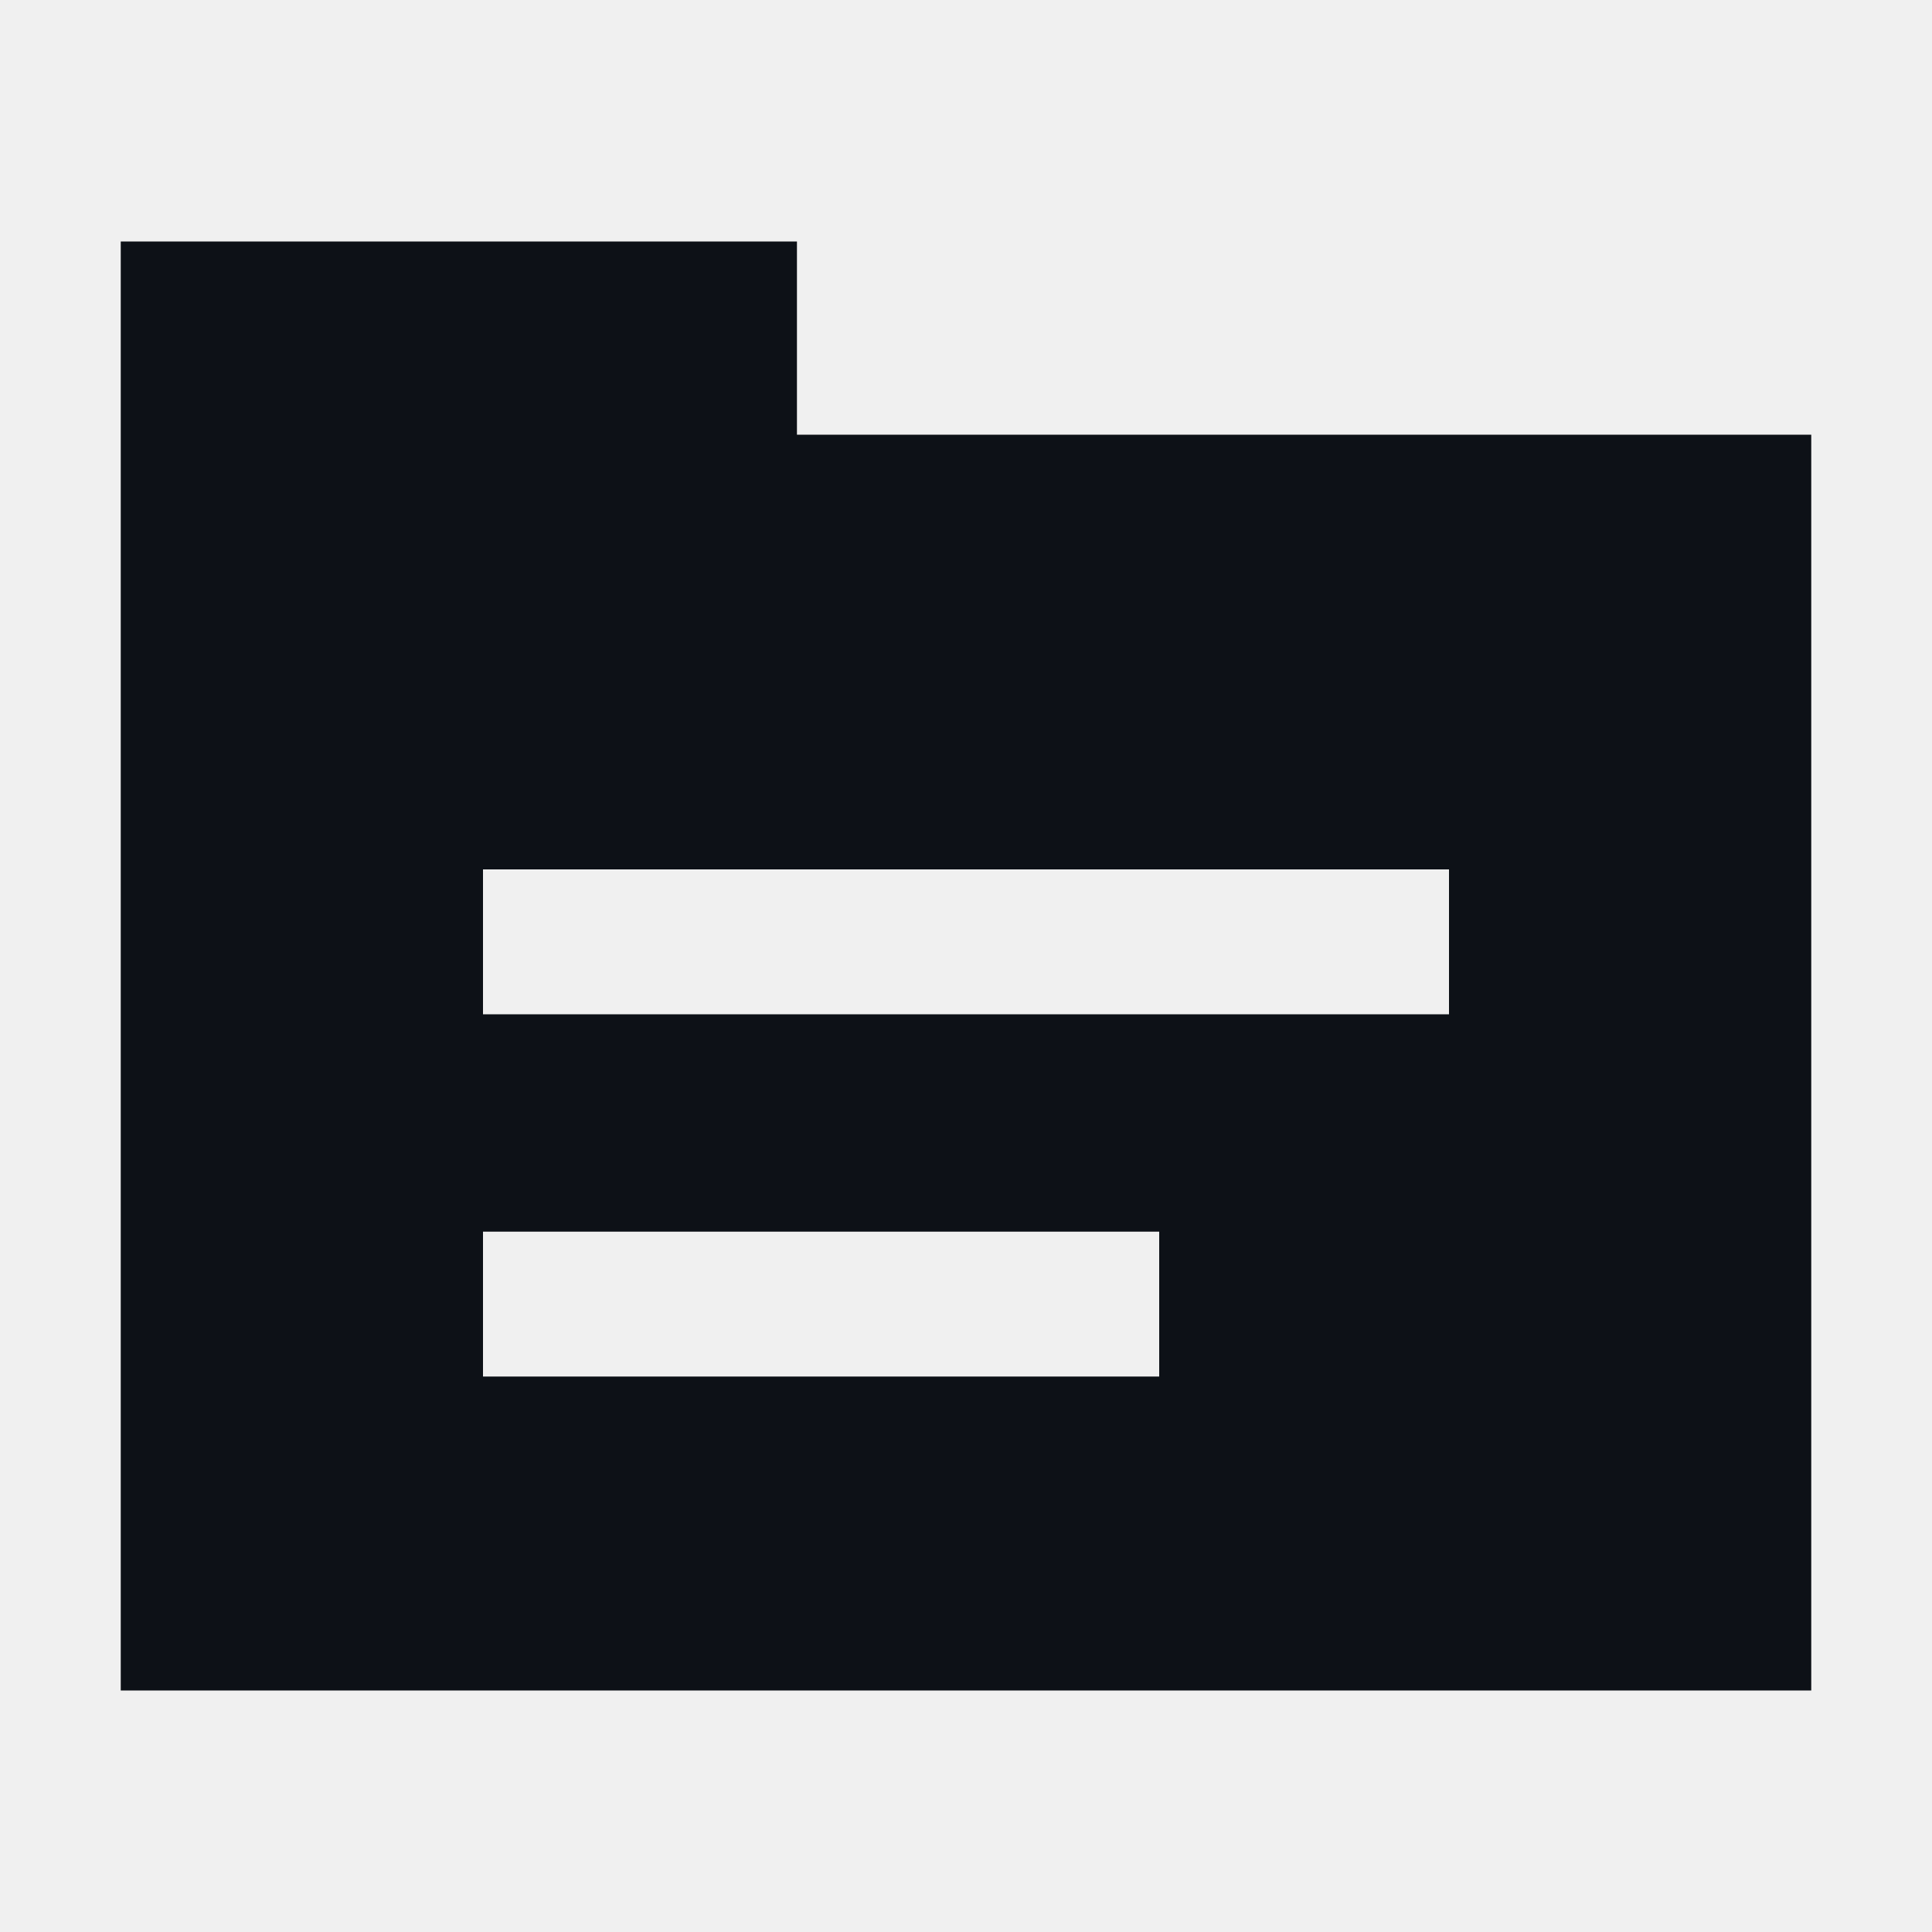
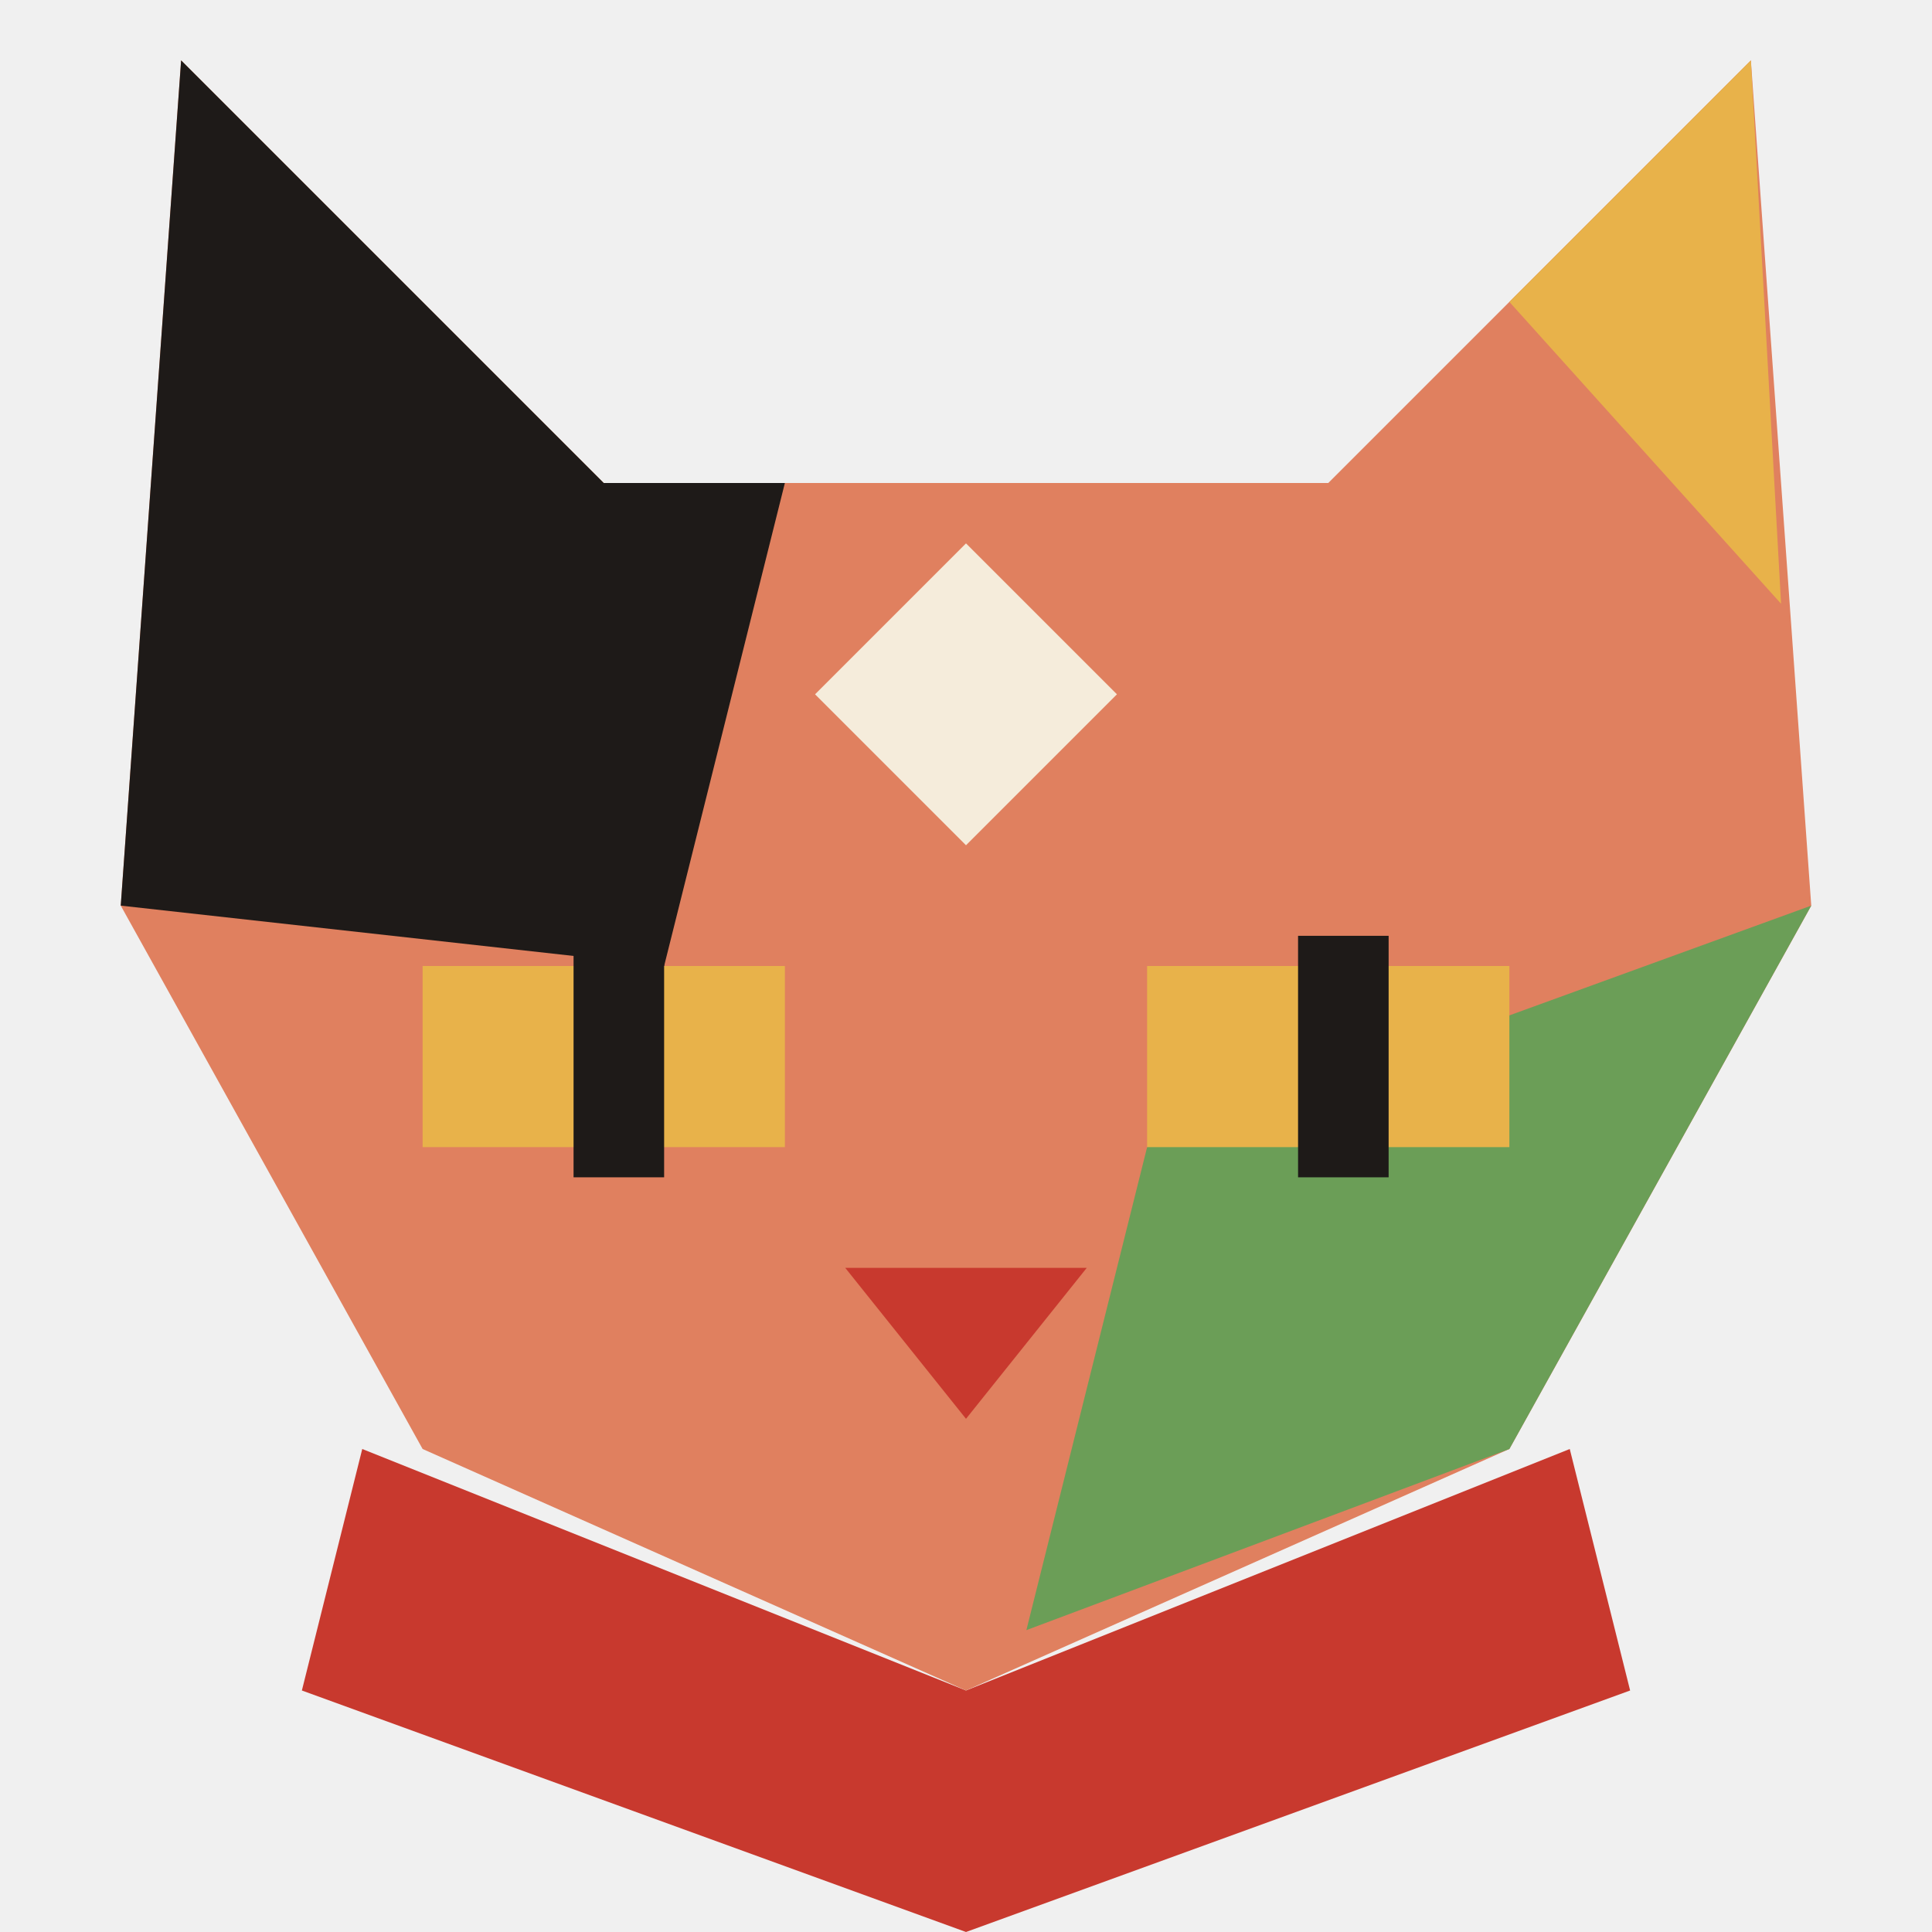
- <svg xmlns="http://www.w3.org/2000/svg" viewBox="0 0 16 16">
-   <style>path{fill:#0d1117}@media (prefers-color-scheme: dark){path{fill:#ffffff}}</style>
-   <path fill-rule="evenodd" d="M1 2h5.6v1.6H15V14H1V2Zm3 5.2h8v1.2H4V7.2Zm0 3h5.6v1.2H4v-1.2Z" />
+ <svg xmlns="http://www.w3.org/2000/svg" viewBox="0 0 32 32">
+   <style>.ink{fill:#1e1a18}.chalk{fill:#f5ecdb}.ink-line{stroke:#1e1a18}@media (prefers-color-scheme: dark){.ink{fill:#f5ecdb}.chalk{fill:#1e1a18}.ink-line{stroke:#f5ecdb}}</style>
+   <polygon points="6,24 16,28 26,24 27,28 16,32 5,28" fill="#C8392E" />
+   <polygon points="3,1 10,8 22,8 29,1 30,15 25,24 16,28 7,24 2,15" fill="#E0805F" />
+   <polygon points="3,1 10,8 13,8 11,16 2,15" class="ink" />
+   <polygon points="19,19 30,15 25,24 17,27" fill="#6B9E57" />
+   <polygon points="25,5 29,1 29.5,10" fill="#E8B24A" />
+   <polygon points="16,9 18.5,11.5 16,14 13.5,11.5" class="chalk" />
+   <rect x="7" y="16" width="6" height="3" fill="#E8B24A" />
+   <rect x="19" y="16" width="6" height="3" fill="#E8B24A" />
+   <rect x="9.5" y="15.5" width="1.5" height="4" fill="#1E1A18" />
+   <rect x="21.5" y="15.5" width="1.5" height="4" fill="#1E1A18" />
+   <polygon points="14,21 18,21 16,23.5" fill="#C8392E" />
</svg>
